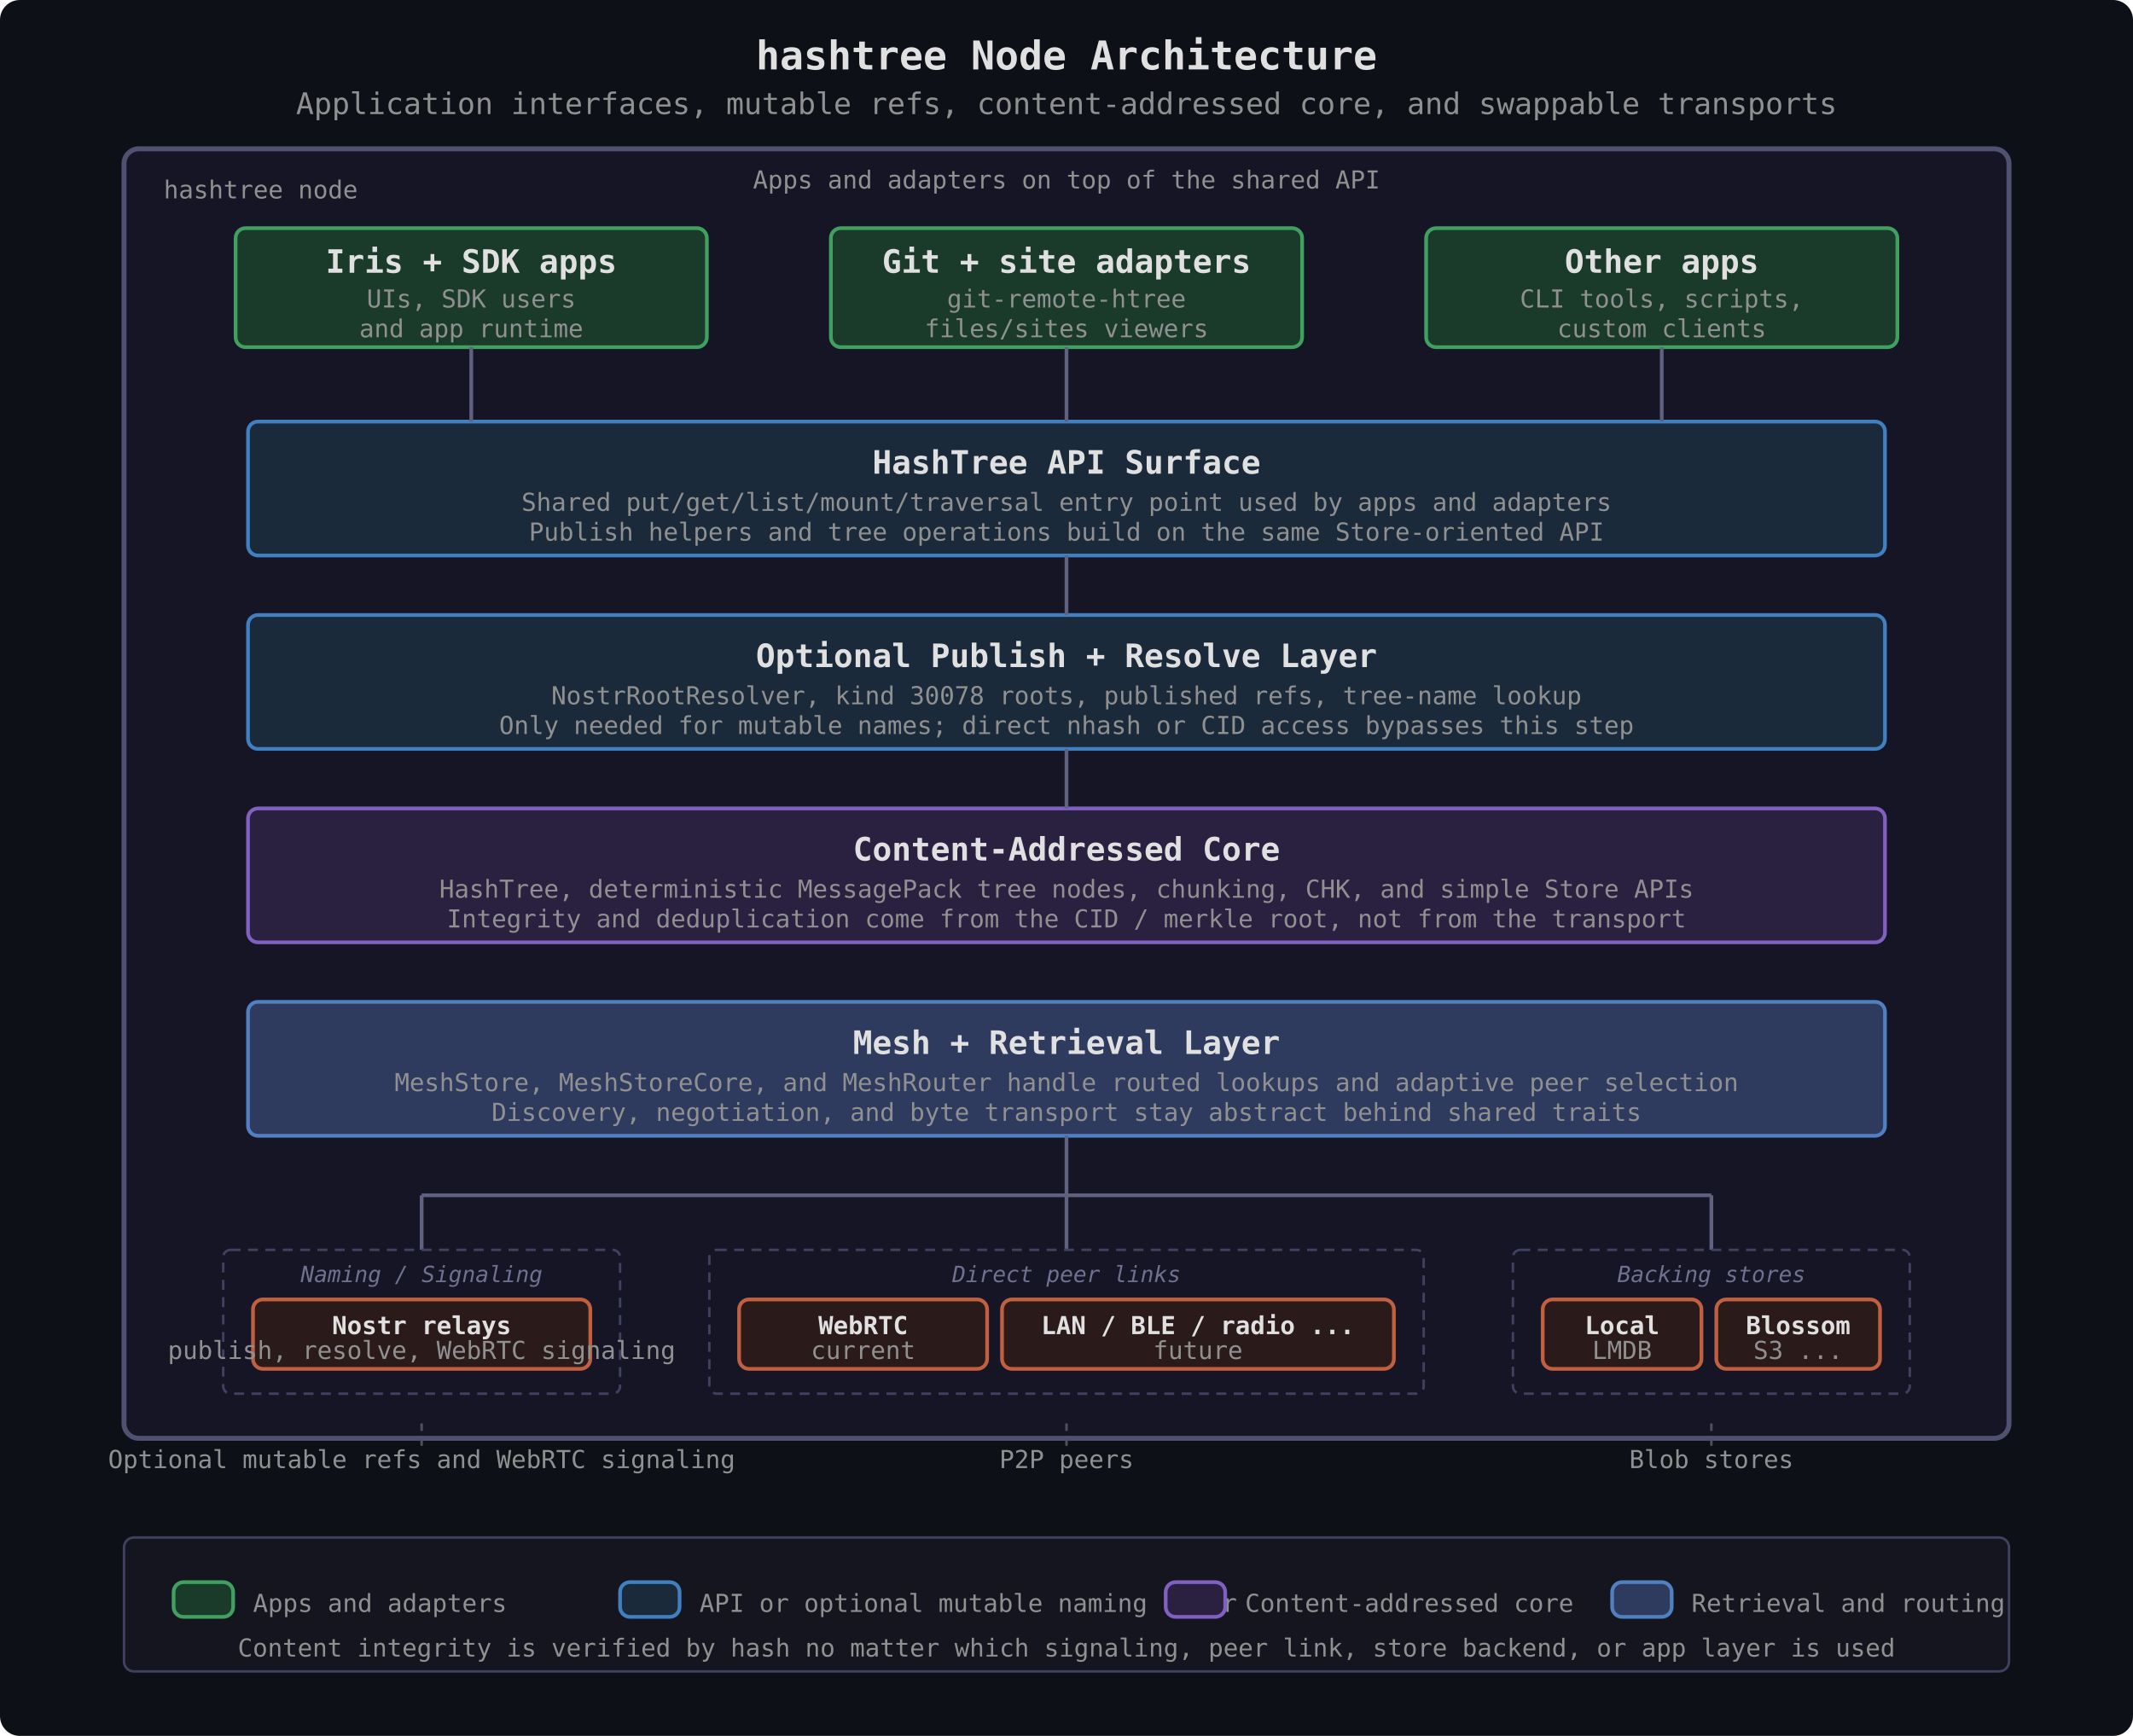
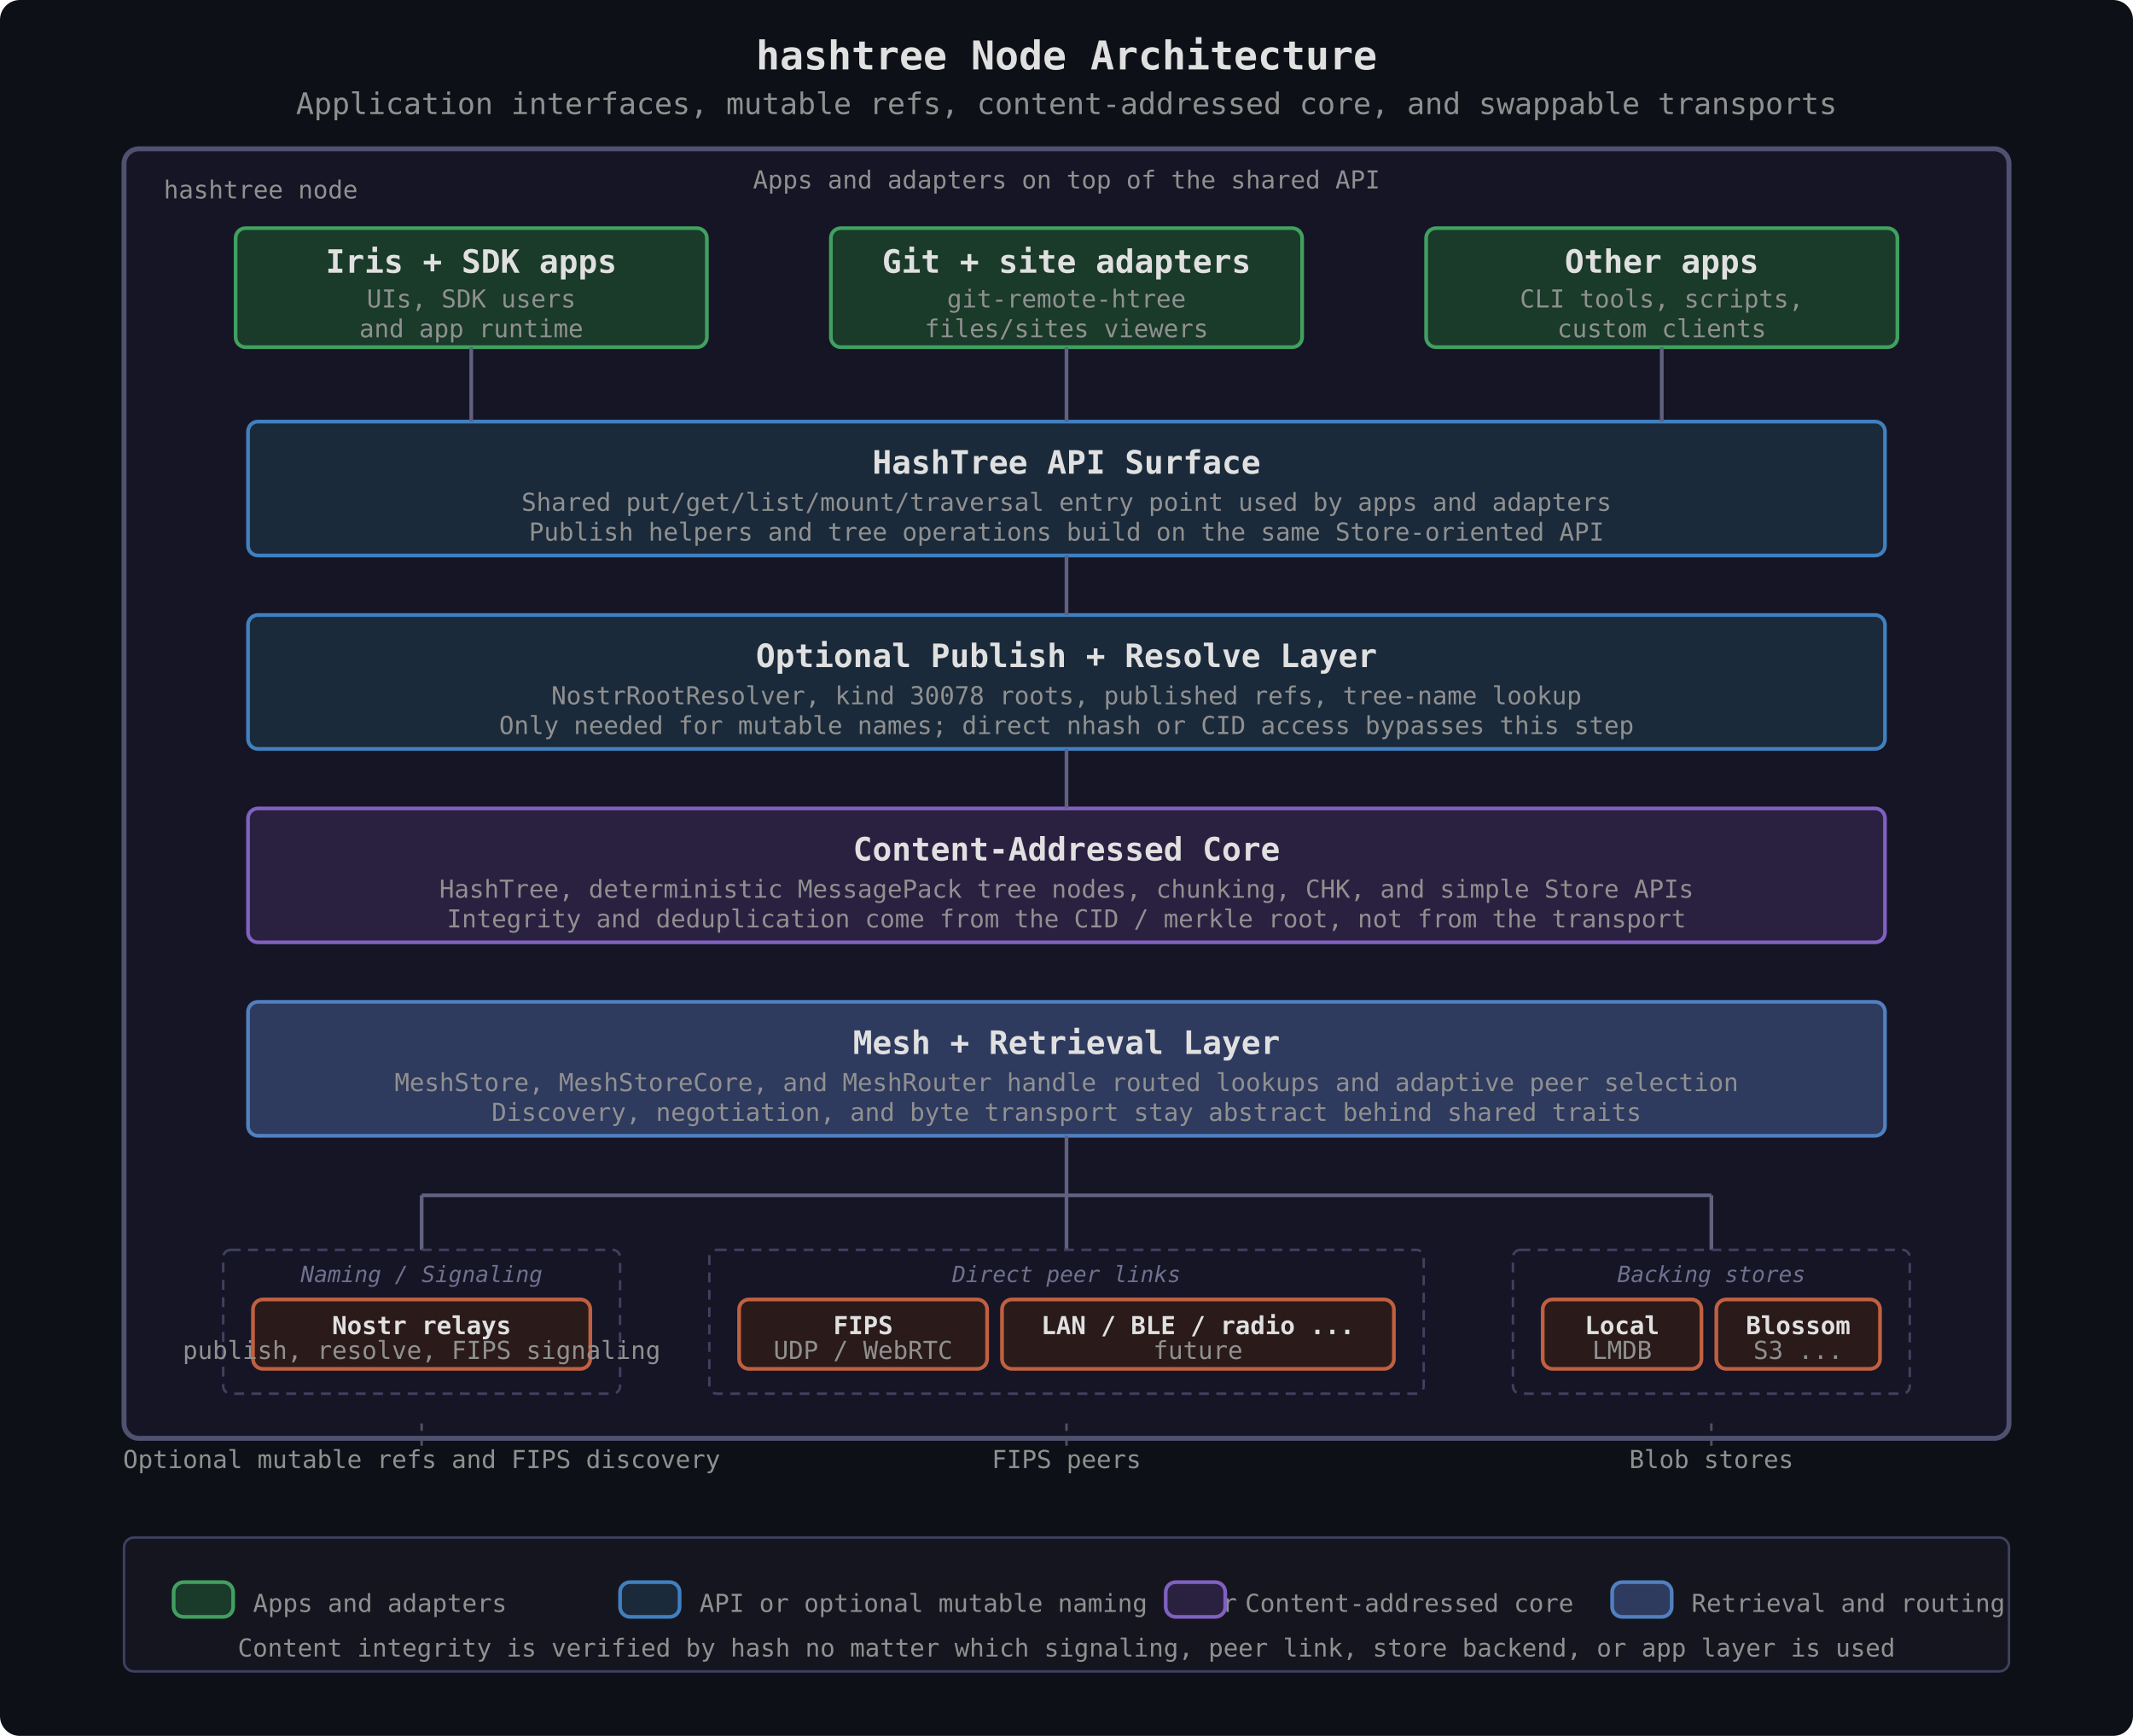
<svg xmlns="http://www.w3.org/2000/svg" viewBox="0 0 860 700" font-family="monospace" font-size="12">
  <style>
    rect.outer   { fill: #151525; stroke: #505070; stroke-width: 2; rx: 6; }
    rect.layer   { rx: 4; }
    rect.api     { fill: #1a3a2a; stroke: #40a060; stroke-width: 1.5; }
    rect.resolve { fill: #1a2a3a; stroke: #4080c0; stroke-width: 1.5; }
    rect.core    { fill: #2a2040; stroke: #8060c0; stroke-width: 1.5; }
    rect.mesh    { fill: #2e3a5e; stroke: #5080c0; stroke-width: 1.5; }
    rect.xport   { fill: #2a1a1a; stroke: #c06040; stroke-width: 1.5; }
    rect.cat     { fill: none; stroke: #404060; stroke-width: 1; stroke-dasharray: 4,3; rx: 3; }
    text         { fill: #e0e0e0; }
    text.label   { font-size: 13px; font-weight: bold; }
    text.sub     { font-size: 10px; fill: #909090; }
    text.cat     { font-size: 9px; fill: #707090; font-style: italic; }
    text.title   { font-size: 16px; font-weight: bold; }
    text.subtitle{ font-size: 12px; fill: #909090; }
    line.conn    { stroke: #606080; stroke-width: 1.5; }
    line.peer    { stroke: #505060; stroke-width: 1; stroke-dasharray: 3,3; }
  </style>
  <rect width="860" height="700" fill="#0d1117" rx="8" />
  <text x="430" y="28" text-anchor="middle" class="title">hashtree Node Architecture</text>
  <text x="430" y="46" text-anchor="middle" class="subtitle">Application interfaces, mutable refs, content-addressed core, and swappable transports</text>
  <rect x="50" y="60" width="760" height="520" class="outer" />
  <text x="66" y="80" class="sub">hashtree node</text>
  <rect x="95" y="92" width="190" height="48" class="layer api" />
  <text x="190" y="110" text-anchor="middle" class="label">Iris + SDK apps</text>
  <text x="190" y="124" text-anchor="middle" class="sub">UIs, SDK users</text>
  <text x="190" y="136" text-anchor="middle" class="sub">and app runtime</text>
  <rect x="335" y="92" width="190" height="48" class="layer api" />
  <text x="430" y="110" text-anchor="middle" class="label">Git + site adapters</text>
  <text x="430" y="124" text-anchor="middle" class="sub">git-remote-htree</text>
  <text x="430" y="136" text-anchor="middle" class="sub">files/sites viewers</text>
  <rect x="575" y="92" width="190" height="48" class="layer api" />
  <text x="670" y="110" text-anchor="middle" class="label">Other apps</text>
  <text x="670" y="124" text-anchor="middle" class="sub">CLI tools, scripts,</text>
  <text x="670" y="136" text-anchor="middle" class="sub">custom clients</text>
  <text x="430" y="76" text-anchor="middle" class="sub">Apps and adapters on top of the shared API</text>
  <rect x="100" y="170" width="660" height="54" class="layer resolve" />
  <text x="430" y="191" text-anchor="middle" class="label">HashTree API Surface</text>
  <text x="430" y="206" text-anchor="middle" class="sub">Shared put/get/list/mount/traversal entry point used by apps and adapters</text>
  <text x="430" y="218" text-anchor="middle" class="sub">Publish helpers and tree operations build on the same Store-oriented API</text>
  <line x1="190" y1="140" x2="190" y2="170" class="conn" />
  <line x1="430" y1="140" x2="430" y2="170" class="conn" />
  <line x1="670" y1="140" x2="670" y2="170" class="conn" />
  <rect x="100" y="248" width="660" height="54" class="layer resolve" />
  <text x="430" y="269" text-anchor="middle" class="label">Optional Publish + Resolve Layer</text>
  <text x="430" y="284" text-anchor="middle" class="sub">NostrRootResolver, kind 30078 roots, published refs, tree-name lookup</text>
  <text x="430" y="296" text-anchor="middle" class="sub">Only needed for mutable names; direct nhash or CID access bypasses this step</text>
  <line x1="430" y1="224" x2="430" y2="248" class="conn" />
  <rect x="100" y="326" width="660" height="54" class="layer core" />
  <text x="430" y="347" text-anchor="middle" class="label">Content-Addressed Core</text>
  <text x="430" y="362" text-anchor="middle" class="sub">HashTree, deterministic MessagePack tree nodes, chunking, CHK, and simple Store APIs</text>
  <text x="430" y="374" text-anchor="middle" class="sub">Integrity and deduplication come from the CID / merkle root, not from the transport</text>
  <line x1="430" y1="302" x2="430" y2="326" class="conn" />
  <rect x="100" y="404" width="660" height="54" class="layer mesh" />
  <text x="430" y="425" text-anchor="middle" class="label">Mesh + Retrieval Layer</text>
  <text x="430" y="440" text-anchor="middle" class="sub">MeshStore, MeshStoreCore, and MeshRouter handle routed lookups and adaptive peer selection</text>
  <text x="430" y="452" text-anchor="middle" class="sub">Discovery, negotiation, and byte transport stay abstract behind shared traits</text>
  <line x1="430" y1="458" x2="430" y2="482" class="conn" />
  <line x1="170" y1="482" x2="690" y2="482" class="conn" />
  <line x1="170" y1="482" x2="170" y2="504" class="conn" />
  <line x1="430" y1="482" x2="430" y2="504" class="conn" />
  <line x1="690" y1="482" x2="690" y2="504" class="conn" />
  <rect x="90" y="504" width="160" height="58" class="cat" />
  <text x="170" y="517" text-anchor="middle" class="cat">Naming / Signaling</text>
  <rect x="102" y="524" width="136" height="28" class="layer xport" />
  <text x="170" y="538" text-anchor="middle" font-size="10" font-weight="bold" fill="#e0e0e0">Nostr relays</text>
-   <text x="170" y="548" text-anchor="middle" class="sub">publish, resolve, WebRTC signaling</text>
+   <text x="170" y="548" text-anchor="middle" class="sub">publish, resolve, FIPS signaling</text>
  <rect x="286" y="504" width="288" height="58" class="cat" />
  <text x="430" y="517" text-anchor="middle" class="cat">Direct peer links</text>
  <rect x="298" y="524" width="100" height="28" class="layer xport" />
-   <text x="348" y="538" text-anchor="middle" font-size="10" font-weight="bold" fill="#e0e0e0">WebRTC</text>
-   <text x="348" y="548" text-anchor="middle" class="sub">current</text>
+   <text x="348" y="538" text-anchor="middle" font-size="10" font-weight="bold" fill="#e0e0e0">FIPS</text>
+   <text x="348" y="548" text-anchor="middle" class="sub">UDP / WebRTC</text>
  <rect x="404" y="524" width="158" height="28" class="layer xport" />
  <text x="483" y="538" text-anchor="middle" font-size="10" font-weight="bold" fill="#e0e0e0">LAN / BLE / radio ...</text>
  <text x="483" y="548" text-anchor="middle" class="sub">future</text>
  <rect x="610" y="504" width="160" height="58" class="cat" />
  <text x="690" y="517" text-anchor="middle" class="cat">Backing stores</text>
  <rect x="622" y="524" width="64" height="28" class="layer xport" />
  <text x="654" y="538" text-anchor="middle" font-size="10" font-weight="bold" fill="#e0e0e0">Local</text>
  <text x="654" y="548" text-anchor="middle" class="sub">LMDB</text>
  <rect x="692" y="524" width="66" height="28" class="layer xport" />
  <text x="725" y="538" text-anchor="middle" font-size="10" font-weight="bold" fill="#e0e0e0">Blossom</text>
  <text x="725" y="548" text-anchor="middle" class="sub">S3 ...</text>
-   <text x="170" y="592" text-anchor="middle" class="sub">Optional mutable refs and WebRTC signaling</text>
+   <text x="170" y="592" text-anchor="middle" class="sub">Optional mutable refs and FIPS discovery</text>
  <line x1="170" y1="574" x2="170" y2="584" class="peer" />
-   <text x="430" y="592" text-anchor="middle" class="sub">P2P peers</text>
+   <text x="430" y="592" text-anchor="middle" class="sub">FIPS peers</text>
  <line x1="430" y1="574" x2="430" y2="584" class="peer" />
  <text x="690" y="592" text-anchor="middle" class="sub">Blob stores</text>
  <line x1="690" y1="574" x2="690" y2="584" class="peer" />
  <rect x="50" y="620" width="760" height="54" fill="#151520" stroke="#404060" stroke-width="1" rx="4" />
  <rect x="70" y="638" width="24" height="14" class="layer api" />
  <text x="102" y="650" class="sub">Apps and adapters</text>
  <rect x="250" y="638" width="24" height="14" class="layer resolve" />
  <text x="282" y="650" class="sub">API or optional mutable naming layer</text>
  <rect x="470" y="638" width="24" height="14" class="layer core" />
  <text x="502" y="650" class="sub">Content-addressed core</text>
  <rect x="650" y="638" width="24" height="14" class="layer mesh" />
  <text x="682" y="650" class="sub">Retrieval and routing</text>
  <text x="430" y="668" text-anchor="middle" class="sub">Content integrity is verified by hash no matter which signaling, peer link, store backend, or app layer is used</text>
</svg>
